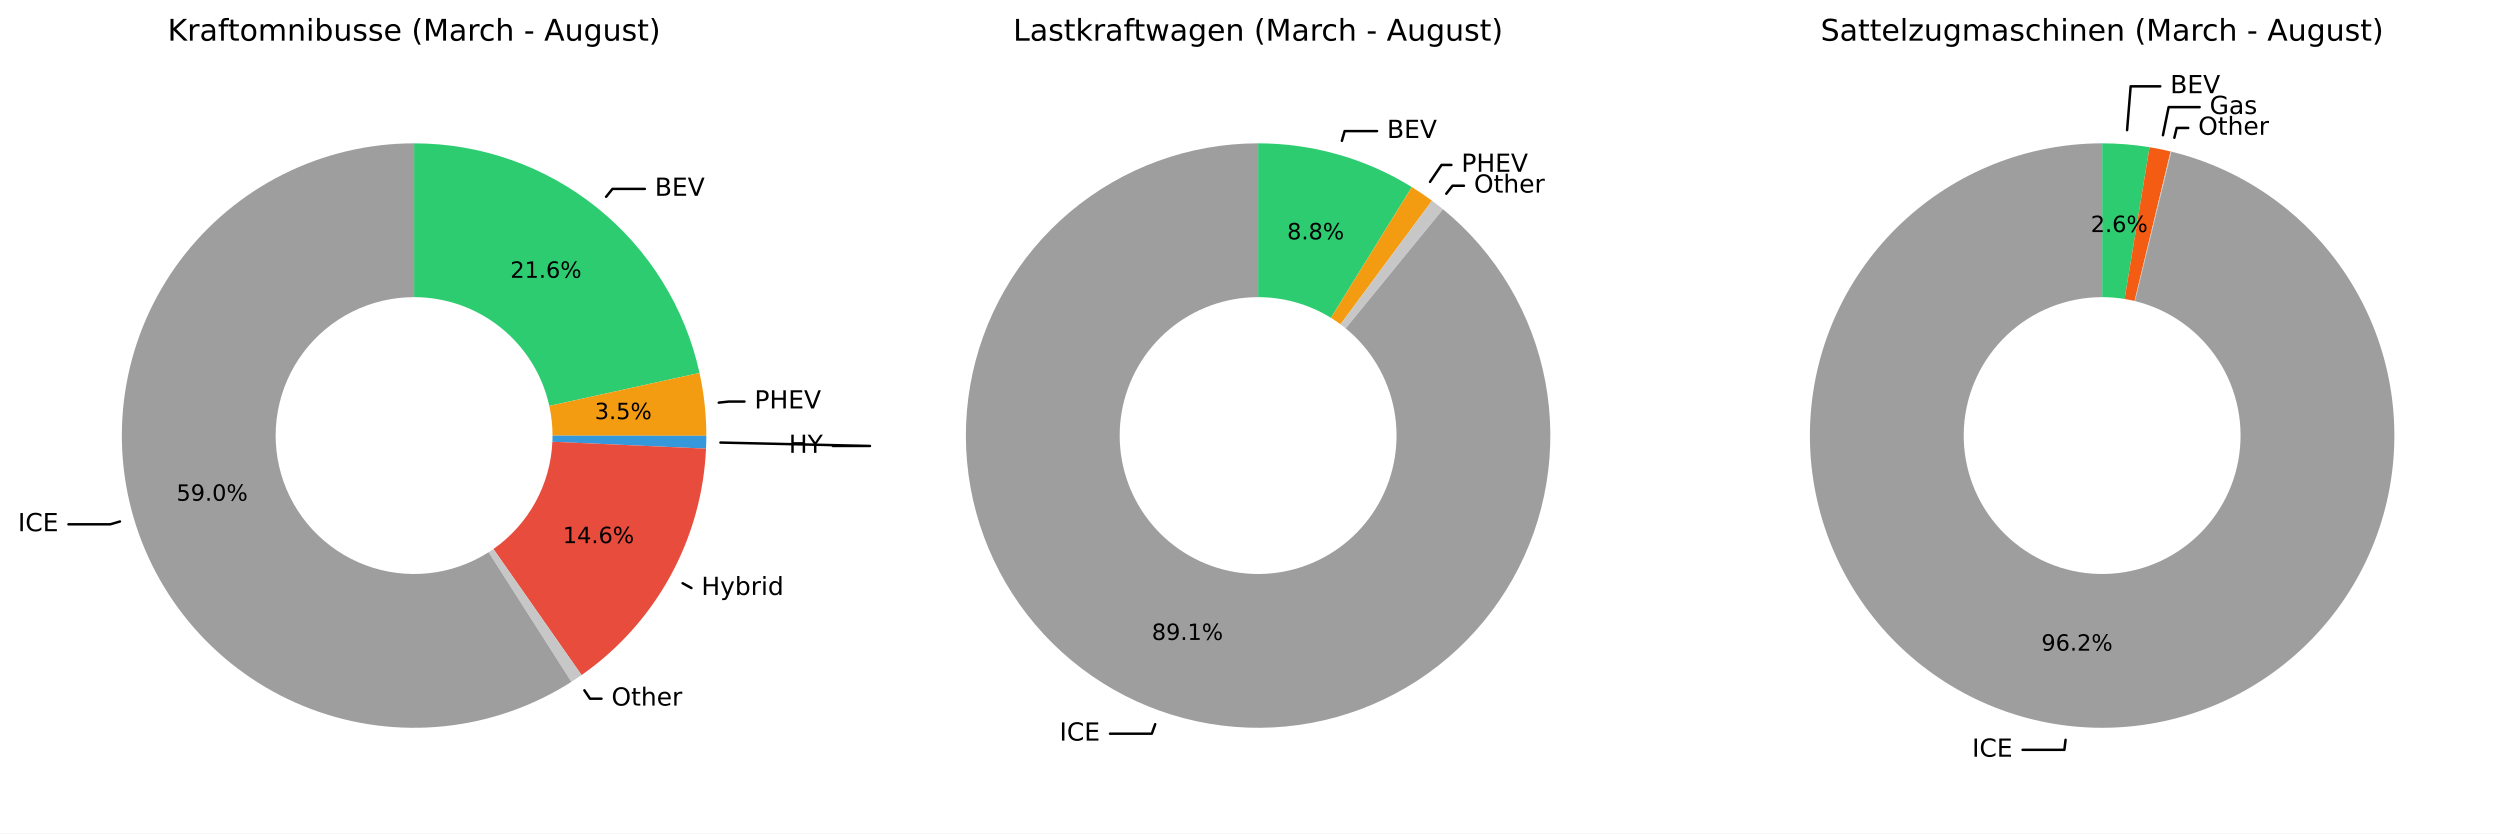
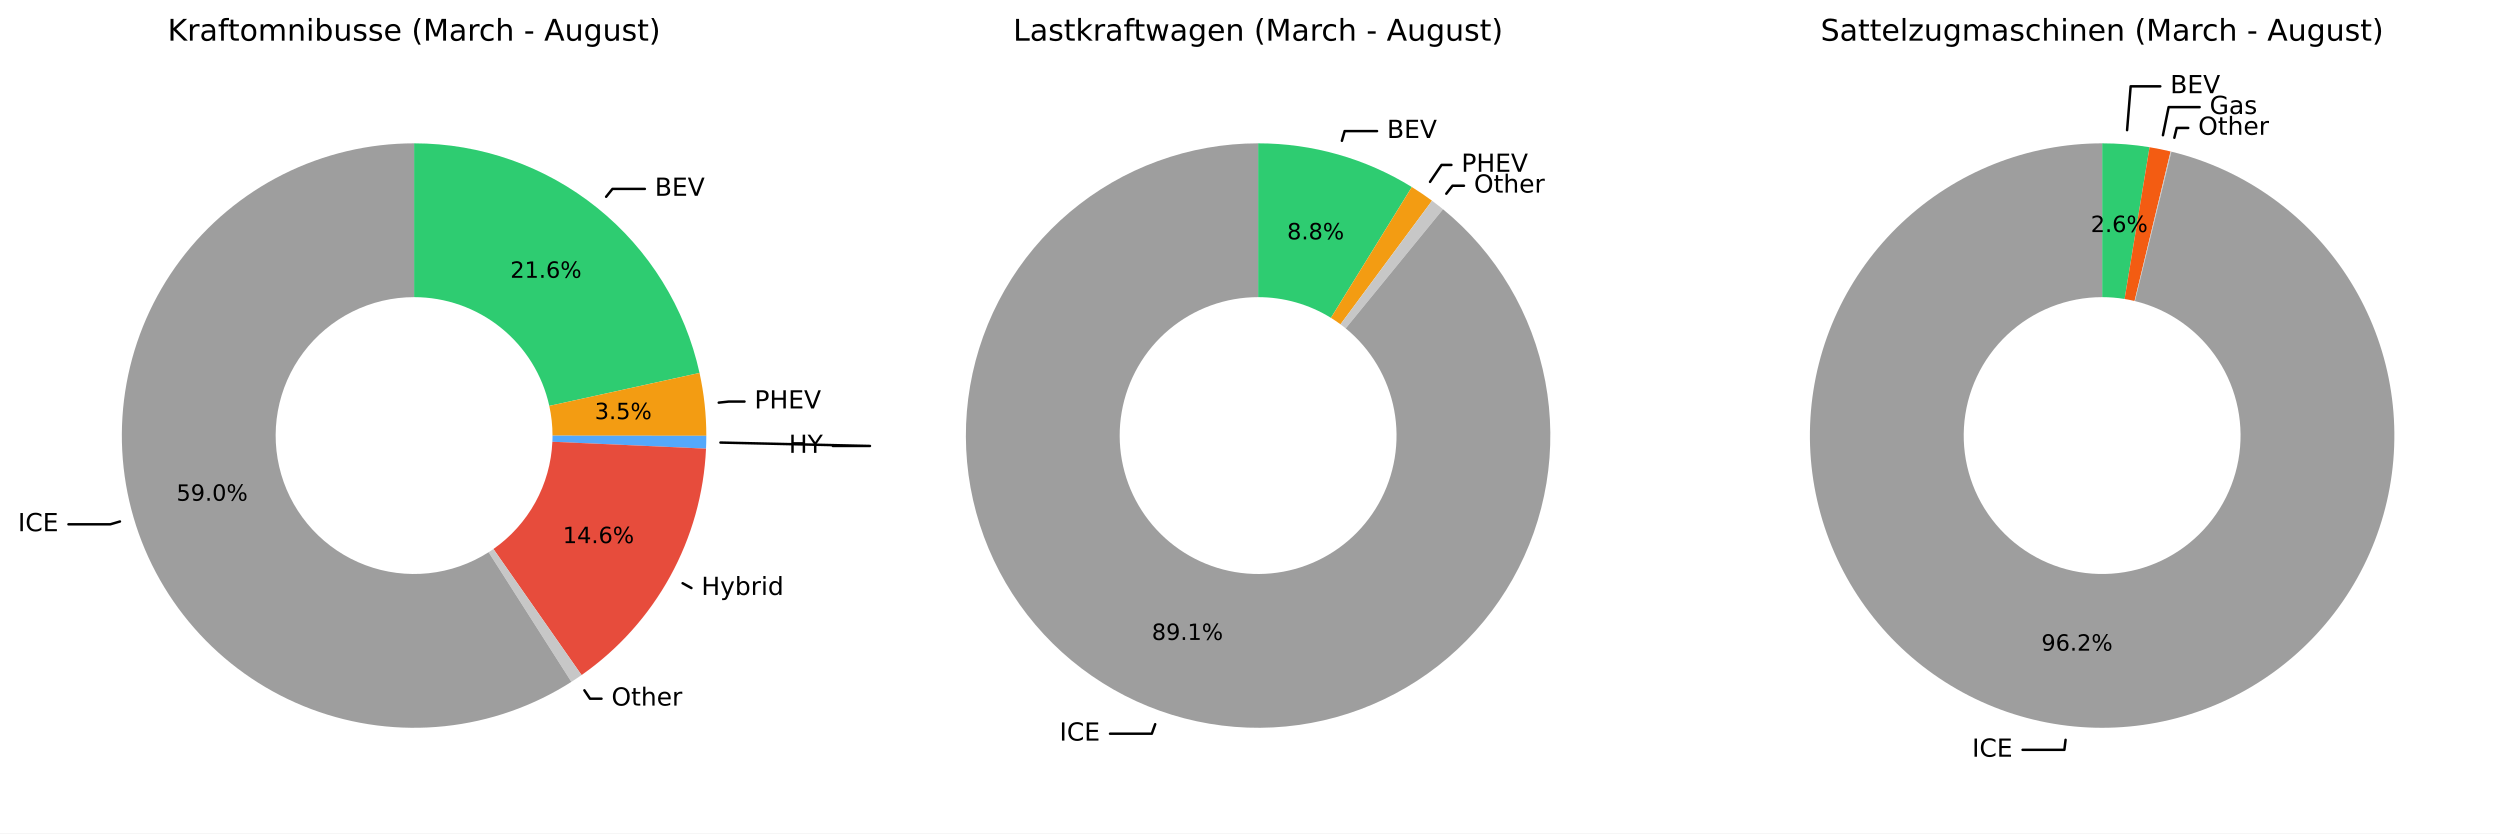
<svg xmlns="http://www.w3.org/2000/svg" xmlns:xlink="http://www.w3.org/1999/xlink" width="1002.399pt" height="334.171pt" viewBox="0 0 1002.399 334.171" version="1.1">
  <defs>
    <style type="text/css">*{stroke-linejoin: round; stroke-linecap: butt}</style>
  </defs>
  <g id="figure_1">
    <g id="patch_1">
      <path d="M 0 334.171  L 1002.399 334.171  L 1002.399 0  L 0 0  z " style="fill: #ffffff" />
    </g>
    <g id="axes_1">
      <g id="patch_2">
        <path d="M 258.554 75.745  L 245.573 75.745  L 243.037 78.898  " style="fill: none; stroke: #000000; stroke-linecap: round" />
      </g>
      <g id="text_1">
        <g transform="translate(262.5552 78.50484) scale(0.1 -0.1)">
          <defs>
            <path id="DejaVuSans-42" d="M 1259 2228  L 1259 519  L 2272 519  Q 2781 519 3026 730  Q 3272 941 3272 1375  Q 3272 1813 3026 2020  Q 2781 2228 2272 2228  L 1259 2228  z M 1259 4147  L 1259 2741  L 2194 2741  Q 2656 2741 2882 2914  Q 3109 3088 3109 3444  Q 3109 3797 2882 3972  Q 2656 4147 2194 4147  L 1259 4147  z M 628 4666  L 2241 4666  Q 2963 4666 3353 4366  Q 3744 4066 3744 3513  Q 3744 3084 3544 2831  Q 3344 2578 2956 2516  Q 3422 2416 3680 2098  Q 3938 1781 3938 1306  Q 3938 681 3513 340  Q 3088 0 2303 0  L 628 0  L 628 4666  z " transform="scale(0.015625)" />
            <path id="DejaVuSans-45" d="M 628 4666  L 3578 4666  L 3578 4134  L 1259 4134  L 1259 2753  L 3481 2753  L 3481 2222  L 1259 2222  L 1259 531  L 3634 531  L 3634 0  L 628 0  L 628 4666  z " transform="scale(0.015625)" />
            <path id="DejaVuSans-56" d="M 1831 0  L 50 4666  L 709 4666  L 2188 738  L 3669 4666  L 4325 4666  L 2547 0  L 1831 0  z " transform="scale(0.015625)" />
          </defs>
          <use xlink:href="#DejaVuSans-42" />
          <use xlink:href="#DejaVuSans-45" transform="translate(68.60352 0)" />
          <use xlink:href="#DejaVuSans-56" transform="translate(131.7871 0)" />
        </g>
      </g>
      <g id="patch_3">
        <path d="M 298.51 161.011  L 292.213 161.011  L 288.191 161.446  " style="fill: none; stroke: #000000; stroke-linecap: round" />
      </g>
      <g id="text_2">
        <g transform="translate(302.5064 163.7706) scale(0.1 -0.1)">
          <defs>
            <path id="DejaVuSans-50" d="M 1259 4147  L 1259 2394  L 2053 2394  Q 2494 2394 2734 2622  Q 2975 2850 2975 3272  Q 2975 3691 2734 3919  Q 2494 4147 2053 4147  L 1259 4147  z M 628 4666  L 2053 4666  Q 2838 4666 3239 4311  Q 3641 3956 3641 3272  Q 3641 2581 3239 2228  Q 2838 1875 2053 1875  L 1259 1875  L 1259 0  L 628 0  L 628 4666  z " transform="scale(0.015625)" />
            <path id="DejaVuSans-48" d="M 628 4666  L 1259 4666  L 1259 2753  L 3553 2753  L 3553 4666  L 4184 4666  L 4184 0  L 3553 0  L 3553 2222  L 1259 2222  L 1259 0  L 628 0  L 628 4666  z " transform="scale(0.015625)" />
          </defs>
          <use xlink:href="#DejaVuSans-50" />
          <use xlink:href="#DejaVuSans-48" transform="translate(60.30273 0)" />
          <use xlink:href="#DejaVuSans-45" transform="translate(135.498 0)" />
          <use xlink:href="#DejaVuSans-56" transform="translate(198.6816 0)" />
        </g>
      </g>
      <g id="patch_4">
        <path d="M 333.918 178.816  L 348.811 178.816  L 288.872 177.448  " style="fill: none; stroke: #000000; stroke-linecap: round" />
      </g>
      <g id="text_3">
        <g transform="translate(316.289 181.5755) scale(0.1 -0.1)">
          <defs>
            <path id="DejaVuSans-59" d="M -13 4666  L 666 4666  L 1959 2747  L 3244 4666  L 3922 4666  L 2272 2222  L 2272 0  L 1638 0  L 1638 2222  L -13 4666  z " transform="scale(0.015625)" />
          </defs>
          <use xlink:href="#DejaVuSans-48" />
          <use xlink:href="#DejaVuSans-59" transform="translate(75.19531 0)" />
        </g>
      </g>
      <g id="patch_5">
        <path d="M 277.224 235.777  L 273.705 233.842  " style="fill: none; stroke: #000000; stroke-linecap: round" />
      </g>
      <g id="text_4">
        <g transform="translate(281.2251 238.5493) scale(0.1 -0.1)">
          <defs>
            <path id="DejaVuSans-79" d="M 2059 -325  Q 1816 -950 1584 -1140  Q 1353 -1331 966 -1331  L 506 -1331  L 506 -850  L 844 -850  Q 1081 -850 1212 -737  Q 1344 -625 1503 -206  L 1606 56  L 191 3500  L 800 3500  L 1894 763  L 2988 3500  L 3597 3500  L 2059 -325  z " transform="scale(0.015625)" />
            <path id="DejaVuSans-62" d="M 3116 1747  Q 3116 2381 2855 2742  Q 2594 3103 2138 3103  Q 1681 3103 1420 2742  Q 1159 2381 1159 1747  Q 1159 1113 1420 752  Q 1681 391 2138 391  Q 2594 391 2855 752  Q 3116 1113 3116 1747  z M 1159 2969  Q 1341 3281 1617 3432  Q 1894 3584 2278 3584  Q 2916 3584 3314 3078  Q 3713 2572 3713 1747  Q 3713 922 3314 415  Q 2916 -91 2278 -91  Q 1894 -91 1617 61  Q 1341 213 1159 525  L 1159 0  L 581 0  L 581 4863  L 1159 4863  L 1159 2969  z " transform="scale(0.015625)" />
            <path id="DejaVuSans-72" d="M 2631 2963  Q 2534 3019 2420 3045  Q 2306 3072 2169 3072  Q 1681 3072 1420 2755  Q 1159 2438 1159 1844  L 1159 0  L 581 0  L 581 3500  L 1159 3500  L 1159 2956  Q 1341 3275 1631 3429  Q 1922 3584 2338 3584  Q 2397 3584 2469 3576  Q 2541 3569 2628 3553  L 2631 2963  z " transform="scale(0.015625)" />
            <path id="DejaVuSans-69" d="M 603 3500  L 1178 3500  L 1178 0  L 603 0  L 603 3500  z M 603 4863  L 1178 4863  L 1178 4134  L 603 4134  L 603 4863  z " transform="scale(0.015625)" />
            <path id="DejaVuSans-64" d="M 2906 2969  L 2906 4863  L 3481 4863  L 3481 0  L 2906 0  L 2906 525  Q 2725 213 2448 61  Q 2172 -91 1784 -91  Q 1150 -91 751 415  Q 353 922 353 1747  Q 353 2572 751 3078  Q 1150 3584 1784 3584  Q 2172 3584 2448 3432  Q 2725 3281 2906 2969  z M 947 1747  Q 947 1113 1208 752  Q 1469 391 1925 391  Q 2381 391 2643 752  Q 2906 1113 2906 1747  Q 2906 2381 2643 2742  Q 2381 3103 1925 3103  Q 1469 3103 1208 2742  Q 947 2381 947 1747  z " transform="scale(0.015625)" />
          </defs>
          <use xlink:href="#DejaVuSans-48" />
          <use xlink:href="#DejaVuSans-79" transform="translate(75.19531 0)" />
          <use xlink:href="#DejaVuSans-62" transform="translate(134.375 0)" />
          <use xlink:href="#DejaVuSans-72" transform="translate(197.8516 0)" />
          <use xlink:href="#DejaVuSans-69" transform="translate(238.9648 0)" />
          <use xlink:href="#DejaVuSans-64" transform="translate(266.748 0)" />
        </g>
      </g>
      <g id="patch_6">
        <path d="M 241.173 280.154  L 236.57 280.154  L 234.322 276.791  " style="fill: none; stroke: #000000; stroke-linecap: round" />
      </g>
      <g id="text_5">
        <g transform="translate(245.179 282.9134) scale(0.1 -0.1)">
          <defs>
            <path id="DejaVuSans-4f" d="M 2522 4238  Q 1834 4238 1429 3725  Q 1025 3213 1025 2328  Q 1025 1447 1429 934  Q 1834 422 2522 422  Q 3209 422 3611 934  Q 4013 1447 4013 2328  Q 4013 3213 3611 3725  Q 3209 4238 2522 4238  z M 2522 4750  Q 3503 4750 4090 4092  Q 4678 3434 4678 2328  Q 4678 1225 4090 567  Q 3503 -91 2522 -91  Q 1538 -91 948 565  Q 359 1222 359 2328  Q 359 3434 948 4092  Q 1538 4750 2522 4750  z " transform="scale(0.015625)" />
            <path id="DejaVuSans-74" d="M 1172 4494  L 1172 3500  L 2356 3500  L 2356 3053  L 1172 3053  L 1172 1153  Q 1172 725 1289 603  Q 1406 481 1766 481  L 2356 481  L 2356 0  L 1766 0  Q 1100 0 847 248  Q 594 497 594 1153  L 594 3053  L 172 3053  L 172 3500  L 594 3500  L 594 4494  L 1172 4494  z " transform="scale(0.015625)" />
            <path id="DejaVuSans-68" d="M 3513 2113  L 3513 0  L 2938 0  L 2938 2094  Q 2938 2591 2744 2837  Q 2550 3084 2163 3084  Q 1697 3084 1428 2787  Q 1159 2491 1159 1978  L 1159 0  L 581 0  L 581 4863  L 1159 4863  L 1159 2956  Q 1366 3272 1645 3428  Q 1925 3584 2291 3584  Q 2894 3584 3203 3211  Q 3513 2838 3513 2113  z " transform="scale(0.015625)" />
            <path id="DejaVuSans-65" d="M 3597 1894  L 3597 1613  L 953 1613  Q 991 1019 1311 708  Q 1631 397 2203 397  Q 2534 397 2845 478  Q 3156 559 3463 722  L 3463 178  Q 3153 47 2828 -22  Q 2503 -91 2169 -91  Q 1331 -91 842 396  Q 353 884 353 1716  Q 353 2575 817 3079  Q 1281 3584 2069 3584  Q 2775 3584 3186 3129  Q 3597 2675 3597 1894  z M 3022 2063  Q 3016 2534 2758 2815  Q 2500 3097 2075 3097  Q 1594 3097 1305 2825  Q 1016 2553 972 2059  L 3022 2063  z " transform="scale(0.015625)" />
          </defs>
          <use xlink:href="#DejaVuSans-4f" />
          <use xlink:href="#DejaVuSans-74" transform="translate(78.71094 0)" />
          <use xlink:href="#DejaVuSans-68" transform="translate(117.9199 0)" />
          <use xlink:href="#DejaVuSans-65" transform="translate(181.2988 0)" />
          <use xlink:href="#DejaVuSans-72" transform="translate(242.8223 0)" />
        </g>
      </g>
      <g id="patch_7">
        <path d="M 27.453 210.231  L 44.202 210.231  L 48.086 209.097  " style="fill: none; stroke: #000000; stroke-linecap: round" />
      </g>
      <g id="text_6">
        <g transform="translate(7.2 212.9903) scale(0.1 -0.1)">
          <defs>
            <path id="DejaVuSans-49" d="M 628 4666  L 1259 4666  L 1259 0  L 628 0  L 628 4666  z " transform="scale(0.015625)" />
            <path id="DejaVuSans-43" d="M 4122 4306  L 4122 3641  Q 3803 3938 3442 4084  Q 3081 4231 2675 4231  Q 1875 4231 1450 3742  Q 1025 3253 1025 2328  Q 1025 1406 1450 917  Q 1875 428 2675 428  Q 3081 428 3442 575  Q 3803 722 4122 1019  L 4122 359  Q 3791 134 3420 21  Q 3050 -91 2638 -91  Q 1578 -91 968 557  Q 359 1206 359 2328  Q 359 3453 968 4101  Q 1578 4750 2638 4750  Q 3056 4750 3426 4639  Q 3797 4528 4122 4306  z " transform="scale(0.015625)" />
          </defs>
          <use xlink:href="#DejaVuSans-49" />
          <use xlink:href="#DejaVuSans-43" transform="translate(29.49219 0)" />
          <use xlink:href="#DejaVuSans-45" transform="translate(99.31641 0)" />
        </g>
      </g>
      <g id="patch_8">
        <path d="M 280.479 149.521  C 274.752 123.435 260.277 100.076 239.466 83.338  C 218.656 66.601 192.736 57.47 166.03 57.47  L 166.03 119.141  C 178.68 119.141 190.958 123.466 200.815 131.394  C 210.673 139.323 217.53 150.388 220.242 162.744  z " style="fill: #2ecc71" />
      </g>
      <g id="patch_9">
        <path d="M 283.204 174.743  C 283.207 170.506 282.981 166.271 282.526 162.058  C 282.071 157.845 281.387 153.66 280.479 149.521  L 220.242 162.744  C 220.673 164.704 220.996 166.687 221.212 168.683  C 221.428 170.678 221.535 172.684 221.533 174.691  z " style="fill: #f39c12" />
      </g>
      <g id="patch_10">
-         <path d="M 283.086 179.892  C 283.125 179.034 283.154 178.176 283.173 177.318  C 283.193 176.46 283.203 175.602 283.204 174.743  L 221.533 174.691  C 221.533 175.098 221.528 175.505 221.519 175.911  C 221.509 176.318 221.496 176.724 221.477 177.13  z " style="fill: #3498db" />
+         <path d="M 283.086 179.892  C 283.125 179.034 283.154 178.176 283.173 177.318  C 283.193 176.46 283.203 175.602 283.204 174.743  L 221.533 174.691  C 221.533 175.098 221.528 175.505 221.519 175.911  C 221.509 176.318 221.496 176.724 221.477 177.13  z " style="fill: #54a8fb" />
      </g>
      <g id="patch_11">
        <path d="M 233.179 270.67  C 247.898 260.377 260.056 246.835 268.709 231.096  C 277.362 215.356 282.282 197.835 283.086 179.892  L 221.477 177.13  C 221.096 185.63 218.766 193.929 214.667 201.385  C 210.568 208.84 204.809 215.254 197.837 220.13  z " style="fill: #e74c3c" />
      </g>
      <g id="patch_12">
        <path d="M 229.102 273.395  C 229.791 272.955 230.475 272.508 231.155 272.054  C 231.834 271.599 232.509 271.138 233.179 270.67  L 197.837 220.13  C 197.52 220.352 197.2 220.571 196.878 220.786  C 196.556 221.001 196.232 221.213 195.906 221.421  z " style="fill: #c7c7c7" />
      </g>
      <g id="patch_13">
        <path d="M 166.03 57.47  C 147.836 57.47 129.889 61.708 113.617 69.846  C 97.345 77.984 83.189 89.802 72.276 104.359  C 61.363 118.916 53.988 135.817 50.739 153.719  C 47.49 171.62 48.454 190.035 53.556 207.499  C 58.657 224.963 67.756 241.001 80.131 254.339  C 92.505 267.677 107.817 277.951 124.851 284.345  C 141.884 290.739 160.175 293.078 178.269 291.178  C 196.364 289.277 213.769 283.189 229.102 273.395  L 195.906 221.421  C 188.643 226.06 180.398 228.944 171.827 229.845  C 163.256 230.745 154.592 229.637 146.524 226.608  C 138.455 223.579 131.202 218.712 125.341 212.395  C 119.479 206.077 115.169 198.48 112.752 190.207  C 110.336 181.935 109.879 173.212 111.418 164.732  C 112.957 156.253 116.45 148.247 121.62 141.351  C 126.789 134.456 133.495 128.858 141.203 125.003  C 148.91 121.148 157.411 119.141 166.03 119.141  z " style="fill: #9e9e9e" />
      </g>
      <g id="matplotlib.axis_1" />
      <g id="matplotlib.axis_2" />
      <g id="text_7">
        <g transform="translate(204.6088 111.3875) scale(0.09 -0.09)">
          <defs>
            <path id="DejaVuSans-32" d="M 1228 531  L 3431 531  L 3431 0  L 469 0  L 469 531  Q 828 903 1448 1529  Q 2069 2156 2228 2338  Q 2531 2678 2651 2914  Q 2772 3150 2772 3378  Q 2772 3750 2511 3984  Q 2250 4219 1831 4219  Q 1534 4219 1204 4116  Q 875 4013 500 3803  L 500 4441  Q 881 4594 1212 4672  Q 1544 4750 1819 4750  Q 2544 4750 2975 4387  Q 3406 4025 3406 3419  Q 3406 3131 3298 2873  Q 3191 2616 2906 2266  Q 2828 2175 2409 1742  Q 1991 1309 1228 531  z " transform="scale(0.015625)" />
            <path id="DejaVuSans-31" d="M 794 531  L 1825 531  L 1825 4091  L 703 3866  L 703 4441  L 1819 4666  L 2450 4666  L 2450 531  L 3481 531  L 3481 0  L 794 0  L 794 531  z " transform="scale(0.015625)" />
            <path id="DejaVuSans-2e" d="M 684 794  L 1344 794  L 1344 0  L 684 0  L 684 794  z " transform="scale(0.015625)" />
            <path id="DejaVuSans-36" d="M 2113 2584  Q 1688 2584 1439 2293  Q 1191 2003 1191 1497  Q 1191 994 1439 701  Q 1688 409 2113 409  Q 2538 409 2786 701  Q 3034 994 3034 1497  Q 3034 2003 2786 2293  Q 2538 2584 2113 2584  z M 3366 4563  L 3366 3988  Q 3128 4100 2886 4159  Q 2644 4219 2406 4219  Q 1781 4219 1451 3797  Q 1122 3375 1075 2522  Q 1259 2794 1537 2939  Q 1816 3084 2150 3084  Q 2853 3084 3261 2657  Q 3669 2231 3669 1497  Q 3669 778 3244 343  Q 2819 -91 2113 -91  Q 1303 -91 875 529  Q 447 1150 447 2328  Q 447 3434 972 4092  Q 1497 4750 2381 4750  Q 2619 4750 2861 4703  Q 3103 4656 3366 4563  z " transform="scale(0.015625)" />
            <path id="DejaVuSans-25" d="M 4653 2053  Q 4381 2053 4226 1822  Q 4072 1591 4072 1178  Q 4072 772 4226 539  Q 4381 306 4653 306  Q 4919 306 5073 539  Q 5228 772 5228 1178  Q 5228 1588 5073 1820  Q 4919 2053 4653 2053  z M 4653 2450  Q 5147 2450 5437 2106  Q 5728 1763 5728 1178  Q 5728 594 5436 251  Q 5144 -91 4653 -91  Q 4153 -91 3862 251  Q 3572 594 3572 1178  Q 3572 1766 3864 2108  Q 4156 2450 4653 2450  z M 1428 4353  Q 1159 4353 1004 4120  Q 850 3888 850 3481  Q 850 3069 1003 2837  Q 1156 2606 1428 2606  Q 1700 2606 1854 2837  Q 2009 3069 2009 3481  Q 2009 3884 1853 4118  Q 1697 4353 1428 4353  z M 4250 4750  L 4750 4750  L 1831 -91  L 1331 -91  L 4250 4750  z M 1428 4750  Q 1922 4750 2215 4408  Q 2509 4066 2509 3481  Q 2509 2891 2217 2550  Q 1925 2209 1428 2209  Q 931 2209 642 2551  Q 353 2894 353 3481  Q 353 4063 643 4406  Q 934 4750 1428 4750  z " transform="scale(0.015625)" />
          </defs>
          <use xlink:href="#DejaVuSans-32" />
          <use xlink:href="#DejaVuSans-31" transform="translate(63.62305 0)" />
          <use xlink:href="#DejaVuSans-2e" transform="translate(127.2461 0)" />
          <use xlink:href="#DejaVuSans-36" transform="translate(159.0332 0)" />
          <use xlink:href="#DejaVuSans-25" transform="translate(222.6562 0)" />
        </g>
      </g>
      <g id="text_8">
        <g transform="translate(238.4747 168.0656) scale(0.09 -0.09)">
          <defs>
            <path id="DejaVuSans-33" d="M 2597 2516  Q 3050 2419 3304 2112  Q 3559 1806 3559 1356  Q 3559 666 3084 287  Q 2609 -91 1734 -91  Q 1441 -91 1130 -33  Q 819 25 488 141  L 488 750  Q 750 597 1062 519  Q 1375 441 1716 441  Q 2309 441 2620 675  Q 2931 909 2931 1356  Q 2931 1769 2642 2001  Q 2353 2234 1838 2234  L 1294 2234  L 1294 2753  L 1863 2753  Q 2328 2753 2575 2939  Q 2822 3125 2822 3475  Q 2822 3834 2567 4026  Q 2313 4219 1838 4219  Q 1578 4219 1281 4162  Q 984 4106 628 3988  L 628 4550  Q 988 4650 1302 4700  Q 1616 4750 1894 4750  Q 2613 4750 3031 4423  Q 3450 4097 3450 3541  Q 3450 3153 3228 2886  Q 3006 2619 2597 2516  z " transform="scale(0.015625)" />
            <path id="DejaVuSans-35" d="M 691 4666  L 3169 4666  L 3169 4134  L 1269 4134  L 1269 2991  Q 1406 3038 1543 3061  Q 1681 3084 1819 3084  Q 2600 3084 3056 2656  Q 3513 2228 3513 1497  Q 3513 744 3044 326  Q 2575 -91 1722 -91  Q 1428 -91 1123 -41  Q 819 9 494 109  L 494 744  Q 775 591 1075 516  Q 1375 441 1709 441  Q 2250 441 2565 725  Q 2881 1009 2881 1497  Q 2881 1984 2565 2268  Q 2250 2553 1709 2553  Q 1456 2553 1204 2497  Q 953 2441 691 2322  L 691 4666  z " transform="scale(0.015625)" />
          </defs>
          <use xlink:href="#DejaVuSans-33" />
          <use xlink:href="#DejaVuSans-2e" transform="translate(63.62305 0)" />
          <use xlink:href="#DejaVuSans-35" transform="translate(95.41016 0)" />
          <use xlink:href="#DejaVuSans-25" transform="translate(159.0332 0)" />
        </g>
      </g>
      <g id="text_9">
        <g transform="translate(225.6636 217.7728) scale(0.09 -0.09)">
          <defs>
            <path id="DejaVuSans-34" d="M 2419 4116  L 825 1625  L 2419 1625  L 2419 4116  z M 2253 4666  L 3047 4666  L 3047 1625  L 3713 1625  L 3713 1100  L 3047 1100  L 3047 0  L 2419 0  L 2419 1100  L 313 1100  L 313 1709  L 2253 4666  z " transform="scale(0.015625)" />
          </defs>
          <use xlink:href="#DejaVuSans-31" />
          <use xlink:href="#DejaVuSans-34" transform="translate(63.62305 0)" />
          <use xlink:href="#DejaVuSans-2e" transform="translate(127.2461 0)" />
          <use xlink:href="#DejaVuSans-36" transform="translate(159.0332 0)" />
          <use xlink:href="#DejaVuSans-25" transform="translate(222.6562 0)" />
        </g>
      </g>
      <g id="text_10">
        <g transform="translate(70.753 200.7831) scale(0.09 -0.09)">
          <defs>
            <path id="DejaVuSans-39" d="M 703 97  L 703 672  Q 941 559 1184 500  Q 1428 441 1663 441  Q 2288 441 2617 861  Q 2947 1281 2994 2138  Q 2813 1869 2534 1725  Q 2256 1581 1919 1581  Q 1219 1581 811 2004  Q 403 2428 403 3163  Q 403 3881 828 4315  Q 1253 4750 1959 4750  Q 2769 4750 3195 4129  Q 3622 3509 3622 2328  Q 3622 1225 3098 567  Q 2575 -91 1691 -91  Q 1453 -91 1209 -44  Q 966 3 703 97  z M 1959 2075  Q 2384 2075 2632 2365  Q 2881 2656 2881 3163  Q 2881 3666 2632 3958  Q 2384 4250 1959 4250  Q 1534 4250 1286 3958  Q 1038 3666 1038 3163  Q 1038 2656 1286 2365  Q 1534 2075 1959 2075  z " transform="scale(0.015625)" />
            <path id="DejaVuSans-30" d="M 2034 4250  Q 1547 4250 1301 3770  Q 1056 3291 1056 2328  Q 1056 1369 1301 889  Q 1547 409 2034 409  Q 2525 409 2770 889  Q 3016 1369 3016 2328  Q 3016 3291 2770 3770  Q 2525 4250 2034 4250  z M 2034 4750  Q 2819 4750 3233 4129  Q 3647 3509 3647 2328  Q 3647 1150 3233 529  Q 2819 -91 2034 -91  Q 1250 -91 836 529  Q 422 1150 422 2328  Q 422 3509 836 4129  Q 1250 4750 2034 4750  z " transform="scale(0.015625)" />
          </defs>
          <use xlink:href="#DejaVuSans-35" />
          <use xlink:href="#DejaVuSans-39" transform="translate(63.62305 0)" />
          <use xlink:href="#DejaVuSans-2e" transform="translate(127.2461 0)" />
          <use xlink:href="#DejaVuSans-30" transform="translate(159.0332 0)" />
          <use xlink:href="#DejaVuSans-25" transform="translate(222.6562 0)" />
        </g>
      </g>
      <g id="text_11">
        <g transform="translate(67.2021 16.31812) scale(0.12 -0.12)">
          <defs>
            <path id="DejaVuSans-4b" d="M 628 4666  L 1259 4666  L 1259 2694  L 3353 4666  L 4166 4666  L 1850 2491  L 4331 0  L 3500 0  L 1259 2247  L 1259 0  L 628 0  L 628 4666  z " transform="scale(0.015625)" />
            <path id="DejaVuSans-61" d="M 2194 1759  Q 1497 1759 1228 1600  Q 959 1441 959 1056  Q 959 750 1161 570  Q 1363 391 1709 391  Q 2188 391 2477 730  Q 2766 1069 2766 1631  L 2766 1759  L 2194 1759  z M 3341 1997  L 3341 0  L 2766 0  L 2766 531  Q 2569 213 2275 61  Q 1981 -91 1556 -91  Q 1019 -91 701 211  Q 384 513 384 1019  Q 384 1609 779 1909  Q 1175 2209 1959 2209  L 2766 2209  L 2766 2266  Q 2766 2663 2505 2880  Q 2244 3097 1772 3097  Q 1472 3097 1187 3025  Q 903 2953 641 2809  L 641 3341  Q 956 3463 1253 3523  Q 1550 3584 1831 3584  Q 2591 3584 2966 3190  Q 3341 2797 3341 1997  z " transform="scale(0.015625)" />
            <path id="DejaVuSans-66" d="M 2375 4863  L 2375 4384  L 1825 4384  Q 1516 4384 1395 4259  Q 1275 4134 1275 3809  L 1275 3500  L 2222 3500  L 2222 3053  L 1275 3053  L 1275 0  L 697 0  L 697 3053  L 147 3053  L 147 3500  L 697 3500  L 697 3744  Q 697 4328 969 4595  Q 1241 4863 1831 4863  L 2375 4863  z " transform="scale(0.015625)" />
            <path id="DejaVuSans-6f" d="M 1959 3097  Q 1497 3097 1228 2736  Q 959 2375 959 1747  Q 959 1119 1226 758  Q 1494 397 1959 397  Q 2419 397 2687 759  Q 2956 1122 2956 1747  Q 2956 2369 2687 2733  Q 2419 3097 1959 3097  z M 1959 3584  Q 2709 3584 3137 3096  Q 3566 2609 3566 1747  Q 3566 888 3137 398  Q 2709 -91 1959 -91  Q 1206 -91 779 398  Q 353 888 353 1747  Q 353 2609 779 3096  Q 1206 3584 1959 3584  z " transform="scale(0.015625)" />
            <path id="DejaVuSans-6d" d="M 3328 2828  Q 3544 3216 3844 3400  Q 4144 3584 4550 3584  Q 5097 3584 5394 3201  Q 5691 2819 5691 2113  L 5691 0  L 5113 0  L 5113 2094  Q 5113 2597 4934 2840  Q 4756 3084 4391 3084  Q 3944 3084 3684 2787  Q 3425 2491 3425 1978  L 3425 0  L 2847 0  L 2847 2094  Q 2847 2600 2669 2842  Q 2491 3084 2119 3084  Q 1678 3084 1418 2786  Q 1159 2488 1159 1978  L 1159 0  L 581 0  L 581 3500  L 1159 3500  L 1159 2956  Q 1356 3278 1631 3431  Q 1906 3584 2284 3584  Q 2666 3584 2933 3390  Q 3200 3197 3328 2828  z " transform="scale(0.015625)" />
            <path id="DejaVuSans-6e" d="M 3513 2113  L 3513 0  L 2938 0  L 2938 2094  Q 2938 2591 2744 2837  Q 2550 3084 2163 3084  Q 1697 3084 1428 2787  Q 1159 2491 1159 1978  L 1159 0  L 581 0  L 581 3500  L 1159 3500  L 1159 2956  Q 1366 3272 1645 3428  Q 1925 3584 2291 3584  Q 2894 3584 3203 3211  Q 3513 2838 3513 2113  z " transform="scale(0.015625)" />
            <path id="DejaVuSans-75" d="M 544 1381  L 544 3500  L 1119 3500  L 1119 1403  Q 1119 906 1312 657  Q 1506 409 1894 409  Q 2359 409 2629 706  Q 2900 1003 2900 1516  L 2900 3500  L 3475 3500  L 3475 0  L 2900 0  L 2900 538  Q 2691 219 2414 64  Q 2138 -91 1772 -91  Q 1169 -91 856 284  Q 544 659 544 1381  z M 1991 3584  L 1991 3584  z " transform="scale(0.015625)" />
            <path id="DejaVuSans-73" d="M 2834 3397  L 2834 2853  Q 2591 2978 2328 3040  Q 2066 3103 1784 3103  Q 1356 3103 1142 2972  Q 928 2841 928 2578  Q 928 2378 1081 2264  Q 1234 2150 1697 2047  L 1894 2003  Q 2506 1872 2764 1633  Q 3022 1394 3022 966  Q 3022 478 2636 193  Q 2250 -91 1575 -91  Q 1294 -91 989 -36  Q 684 19 347 128  L 347 722  Q 666 556 975 473  Q 1284 391 1588 391  Q 1994 391 2212 530  Q 2431 669 2431 922  Q 2431 1156 2273 1281  Q 2116 1406 1581 1522  L 1381 1569  Q 847 1681 609 1914  Q 372 2147 372 2553  Q 372 3047 722 3315  Q 1072 3584 1716 3584  Q 2034 3584 2315 3537  Q 2597 3491 2834 3397  z " transform="scale(0.015625)" />
            <path id="DejaVuSans-20" transform="scale(0.015625)" />
            <path id="DejaVuSans-28" d="M 1984 4856  Q 1566 4138 1362 3434  Q 1159 2731 1159 2009  Q 1159 1288 1364 580  Q 1569 -128 1984 -844  L 1484 -844  Q 1016 -109 783 600  Q 550 1309 550 2009  Q 550 2706 781 3412  Q 1013 4119 1484 4856  L 1984 4856  z " transform="scale(0.015625)" />
            <path id="DejaVuSans-4d" d="M 628 4666  L 1569 4666  L 2759 1491  L 3956 4666  L 4897 4666  L 4897 0  L 4281 0  L 4281 4097  L 3078 897  L 2444 897  L 1241 4097  L 1241 0  L 628 0  L 628 4666  z " transform="scale(0.015625)" />
            <path id="DejaVuSans-63" d="M 3122 3366  L 3122 2828  Q 2878 2963 2633 3030  Q 2388 3097 2138 3097  Q 1578 3097 1268 2742  Q 959 2388 959 1747  Q 959 1106 1268 751  Q 1578 397 2138 397  Q 2388 397 2633 464  Q 2878 531 3122 666  L 3122 134  Q 2881 22 2623 -34  Q 2366 -91 2075 -91  Q 1284 -91 818 406  Q 353 903 353 1747  Q 353 2603 823 3093  Q 1294 3584 2113 3584  Q 2378 3584 2631 3529  Q 2884 3475 3122 3366  z " transform="scale(0.015625)" />
            <path id="DejaVuSans-2d" d="M 313 2009  L 1997 2009  L 1997 1497  L 313 1497  L 313 2009  z " transform="scale(0.015625)" />
            <path id="DejaVuSans-41" d="M 2188 4044  L 1331 1722  L 3047 1722  L 2188 4044  z M 1831 4666  L 2547 4666  L 4325 0  L 3669 0  L 3244 1197  L 1141 1197  L 716 0  L 50 0  L 1831 4666  z " transform="scale(0.015625)" />
            <path id="DejaVuSans-67" d="M 2906 1791  Q 2906 2416 2648 2759  Q 2391 3103 1925 3103  Q 1463 3103 1205 2759  Q 947 2416 947 1791  Q 947 1169 1205 825  Q 1463 481 1925 481  Q 2391 481 2648 825  Q 2906 1169 2906 1791  z M 3481 434  Q 3481 -459 3084 -895  Q 2688 -1331 1869 -1331  Q 1566 -1331 1297 -1286  Q 1028 -1241 775 -1147  L 775 -588  Q 1028 -725 1275 -790  Q 1522 -856 1778 -856  Q 2344 -856 2625 -561  Q 2906 -266 2906 331  L 2906 616  Q 2728 306 2450 153  Q 2172 0 1784 0  Q 1141 0 747 490  Q 353 981 353 1791  Q 353 2603 747 3093  Q 1141 3584 1784 3584  Q 2172 3584 2450 3431  Q 2728 3278 2906 2969  L 2906 3500  L 3481 3500  L 3481 434  z " transform="scale(0.015625)" />
            <path id="DejaVuSans-29" d="M 513 4856  L 1013 4856  Q 1481 4119 1714 3412  Q 1947 2706 1947 2009  Q 1947 1309 1714 600  Q 1481 -109 1013 -844  L 513 -844  Q 928 -128 1133 580  Q 1338 1288 1338 2009  Q 1338 2731 1133 3434  Q 928 4138 513 4856  z " transform="scale(0.015625)" />
          </defs>
          <use xlink:href="#DejaVuSans-4b" />
          <use xlink:href="#DejaVuSans-72" transform="translate(65.57617 0)" />
          <use xlink:href="#DejaVuSans-61" transform="translate(106.6895 0)" />
          <use xlink:href="#DejaVuSans-66" transform="translate(167.9688 0)" />
          <use xlink:href="#DejaVuSans-74" transform="translate(201.4238 0)" />
          <use xlink:href="#DejaVuSans-6f" transform="translate(240.6328 0)" />
          <use xlink:href="#DejaVuSans-6d" transform="translate(301.8145 0)" />
          <use xlink:href="#DejaVuSans-6e" transform="translate(399.2266 0)" />
          <use xlink:href="#DejaVuSans-69" transform="translate(462.6055 0)" />
          <use xlink:href="#DejaVuSans-62" transform="translate(490.3887 0)" />
          <use xlink:href="#DejaVuSans-75" transform="translate(553.8652 0)" />
          <use xlink:href="#DejaVuSans-73" transform="translate(617.2441 0)" />
          <use xlink:href="#DejaVuSans-73" transform="translate(669.3438 0)" />
          <use xlink:href="#DejaVuSans-65" transform="translate(721.4434 0)" />
          <use xlink:href="#DejaVuSans-20" transform="translate(782.9668 0)" />
          <use xlink:href="#DejaVuSans-28" transform="translate(814.7539 0)" />
          <use xlink:href="#DejaVuSans-4d" transform="translate(853.7676 0)" />
          <use xlink:href="#DejaVuSans-61" transform="translate(940.0469 0)" />
          <use xlink:href="#DejaVuSans-72" transform="translate(1001.326 0)" />
          <use xlink:href="#DejaVuSans-63" transform="translate(1040.189 0)" />
          <use xlink:href="#DejaVuSans-68" transform="translate(1095.17 0)" />
          <use xlink:href="#DejaVuSans-20" transform="translate(1158.549 0)" />
          <use xlink:href="#DejaVuSans-2d" transform="translate(1190.336 0)" />
          <use xlink:href="#DejaVuSans-20" transform="translate(1226.42 0)" />
          <use xlink:href="#DejaVuSans-41" transform="translate(1258.207 0)" />
          <use xlink:href="#DejaVuSans-75" transform="translate(1326.615 0)" />
          <use xlink:href="#DejaVuSans-67" transform="translate(1389.994 0)" />
          <use xlink:href="#DejaVuSans-75" transform="translate(1453.471 0)" />
          <use xlink:href="#DejaVuSans-73" transform="translate(1516.85 0)" />
          <use xlink:href="#DejaVuSans-74" transform="translate(1568.949 0)" />
          <use xlink:href="#DejaVuSans-29" transform="translate(1608.158 0)" />
        </g>
      </g>
    </g>
    <g id="axes_2">
      <g id="patch_14">
        <path d="M 552.133 52.562  L 539.152 52.562  L 538.046 56.454  " style="fill: none; stroke: #000000; stroke-linecap: round" />
      </g>
      <g id="text_12">
        <g transform="translate(556.1341 55.32183) scale(0.1 -0.1)">
          <use xlink:href="#DejaVuSans-42" />
          <use xlink:href="#DejaVuSans-45" transform="translate(68.60352 0)" />
          <use xlink:href="#DejaVuSans-56" transform="translate(131.7871 0)" />
        </g>
      </g>
      <g id="patch_15">
        <path d="M 581.953 66.131  L 577.997 66.131  L 573.388 72.93  " style="fill: none; stroke: #000000; stroke-linecap: round" />
      </g>
      <g id="text_13">
        <g transform="translate(585.9499 68.89006) scale(0.1 -0.1)">
          <use xlink:href="#DejaVuSans-50" />
          <use xlink:href="#DejaVuSans-48" transform="translate(60.30273 0)" />
          <use xlink:href="#DejaVuSans-45" transform="translate(135.498 0)" />
          <use xlink:href="#DejaVuSans-56" transform="translate(198.6816 0)" />
        </g>
      </g>
      <g id="patch_16">
        <path d="M 586.99 74.474  L 582.387 74.474  L 579.902 77.667  " style="fill: none; stroke: #000000; stroke-linecap: round" />
      </g>
      <g id="text_14">
        <g transform="translate(590.9953 77.23295) scale(0.1 -0.1)">
          <use xlink:href="#DejaVuSans-4f" />
          <use xlink:href="#DejaVuSans-74" transform="translate(78.71094 0)" />
          <use xlink:href="#DejaVuSans-68" transform="translate(117.9199 0)" />
          <use xlink:href="#DejaVuSans-65" transform="translate(181.2988 0)" />
          <use xlink:href="#DejaVuSans-72" transform="translate(242.8223 0)" />
        </g>
      </g>
      <g id="patch_17">
        <path d="M 445.078 294.191  L 461.827 294.191  L 463.185 290.38  " style="fill: none; stroke: #000000; stroke-linecap: round" />
      </g>
      <g id="text_15">
        <g transform="translate(424.8241 296.9506) scale(0.1 -0.1)">
          <use xlink:href="#DejaVuSans-49" />
          <use xlink:href="#DejaVuSans-43" transform="translate(29.49219 0)" />
          <use xlink:href="#DejaVuSans-45" transform="translate(99.31641 0)" />
        </g>
      </g>
      <g id="patch_18">
        <path d="M 566.083 74.989  C 556.869 69.291 546.909 64.897 536.488 61.935  C 526.067 58.973 515.285 57.47 504.451 57.47  L 504.451 119.141  C 509.583 119.141 514.69 119.853 519.626 121.256  C 524.563 122.659 529.281 124.74 533.645 127.439  z " style="fill: #2ecc71" />
      </g>
      <g id="patch_19">
        <path d="M 574.182 80.478  C 572.871 79.507 571.54 78.564 570.19 77.649  C 568.84 76.734 567.471 75.847 566.083 74.989  L 533.645 127.439  C 534.302 127.846 534.951 128.266 535.591 128.699  C 536.23 129.133 536.861 129.58 537.482 130.039  z " style="fill: #f39c12" />
      </g>
      <g id="patch_20">
        <path d="M 578.583 83.902  C 577.864 83.314 577.137 82.735 576.403 82.164  C 575.67 81.593 574.929 81.031 574.182 80.478  L 537.482 130.039  C 537.835 130.301 538.186 130.568 538.534 130.838  C 538.881 131.108 539.225 131.383 539.566 131.661  z " style="fill: #c7c7c7" />
      </g>
      <g id="patch_21">
        <path d="M 504.451 57.47  C 490.75 57.47 477.155 59.873 464.285 64.57  C 451.414 69.266 439.466 76.184 428.985 85.008  C 418.505 93.832 409.652 104.426 402.831 116.308  C 396.01 128.19 391.325 141.176 388.991 154.677  C 386.656 168.177 386.707 181.983 389.141 195.465  C 391.576 208.948 396.356 221.9 403.265 233.731  C 410.174 245.562 419.104 256.09 429.65 264.837  C 440.196 273.583 452.194 280.412 465.099 285.013  C 478.004 289.614 491.616 291.917 505.317 291.816  C 519.017 291.714 532.594 289.211 545.429 284.42  C 558.265 279.628 570.161 272.623 580.577 263.721  C 590.992 254.82 599.766 244.161 606.499 232.229  C 613.232 220.297 617.821 207.276 620.056 193.759  C 622.29 180.242 622.137 166.437 619.603 152.973  C 617.069 139.508 612.193 126.592 605.198 114.812  C 598.202 103.032 589.194 92.57 578.583 83.902  L 539.566 131.661  C 544.592 135.767 548.859 140.723 552.173 146.303  C 555.487 151.883 557.796 158.001 558.997 164.379  C 560.197 170.757 560.27 177.296 559.211 183.699  C 558.152 190.102 555.979 196.27 552.789 201.922  C 549.6 207.574 545.444 212.623 540.51 216.839  C 535.577 221.055 529.942 224.374 523.862 226.643  C 517.782 228.913 511.351 230.099 504.861 230.147  C 498.371 230.195 491.923 229.104 485.81 226.924  C 479.698 224.745 474.014 221.51 469.019 217.367  C 464.023 213.224 459.793 208.237 456.521 202.633  C 453.248 197.029 450.984 190.894 449.831 184.507  C 448.677 178.121 448.653 171.581 449.759 165.186  C 450.865 158.791 453.084 152.64 456.315 147.011  C 459.546 141.383 463.739 136.365 468.704 132.185  C 473.669 128.005 479.328 124.729 485.425 122.504  C 491.521 120.279 497.961 119.141 504.451 119.141  z " style="fill: #9e9e9e" />
      </g>
      <g id="matplotlib.axis_3" />
      <g id="matplotlib.axis_4" />
      <g id="text_16">
        <g transform="translate(516.0854 95.97724) scale(0.09 -0.09)">
          <defs>
            <path id="DejaVuSans-38" d="M 2034 2216  Q 1584 2216 1326 1975  Q 1069 1734 1069 1313  Q 1069 891 1326 650  Q 1584 409 2034 409  Q 2484 409 2743 651  Q 3003 894 3003 1313  Q 3003 1734 2745 1975  Q 2488 2216 2034 2216  z M 1403 2484  Q 997 2584 770 2862  Q 544 3141 544 3541  Q 544 4100 942 4425  Q 1341 4750 2034 4750  Q 2731 4750 3128 4425  Q 3525 4100 3525 3541  Q 3525 3141 3298 2862  Q 3072 2584 2669 2484  Q 3125 2378 3379 2068  Q 3634 1759 3634 1313  Q 3634 634 3220 271  Q 2806 -91 2034 -91  Q 1263 -91 848 271  Q 434 634 434 1313  Q 434 1759 690 2068  Q 947 2378 1403 2484  z M 1172 3481  Q 1172 3119 1398 2916  Q 1625 2713 2034 2713  Q 2441 2713 2670 2916  Q 2900 3119 2900 3481  Q 2900 3844 2670 4047  Q 2441 4250 2034 4250  Q 1625 4250 1398 4047  Q 1172 3844 1172 3481  z " transform="scale(0.015625)" />
          </defs>
          <use xlink:href="#DejaVuSans-38" />
          <use xlink:href="#DejaVuSans-2e" transform="translate(63.62305 0)" />
          <use xlink:href="#DejaVuSans-38" transform="translate(95.41016 0)" />
          <use xlink:href="#DejaVuSans-25" transform="translate(159.0332 0)" />
        </g>
      </g>
      <g id="text_17">
        <g transform="translate(461.8222 256.5935) scale(0.09 -0.09)">
          <use xlink:href="#DejaVuSans-38" />
          <use xlink:href="#DejaVuSans-39" transform="translate(63.62305 0)" />
          <use xlink:href="#DejaVuSans-2e" transform="translate(127.2461 0)" />
          <use xlink:href="#DejaVuSans-31" transform="translate(159.0332 0)" />
          <use xlink:href="#DejaVuSans-25" transform="translate(222.6562 0)" />
        </g>
      </g>
      <g id="text_18">
        <g transform="translate(406.2384 16.31814) scale(0.12 -0.12)">
          <defs>
            <path id="DejaVuSans-4c" d="M 628 4666  L 1259 4666  L 1259 531  L 3531 531  L 3531 0  L 628 0  L 628 4666  z " transform="scale(0.015625)" />
            <path id="DejaVuSans-6b" d="M 581 4863  L 1159 4863  L 1159 1991  L 2875 3500  L 3609 3500  L 1753 1863  L 3688 0  L 2938 0  L 1159 1709  L 1159 0  L 581 0  L 581 4863  z " transform="scale(0.015625)" />
            <path id="DejaVuSans-77" d="M 269 3500  L 844 3500  L 1563 769  L 2278 3500  L 2956 3500  L 3675 769  L 4391 3500  L 4966 3500  L 4050 0  L 3372 0  L 2619 2869  L 1863 0  L 1184 0  L 269 3500  z " transform="scale(0.015625)" />
          </defs>
          <use xlink:href="#DejaVuSans-4c" />
          <use xlink:href="#DejaVuSans-61" transform="translate(55.71289 0)" />
          <use xlink:href="#DejaVuSans-73" transform="translate(116.9922 0)" />
          <use xlink:href="#DejaVuSans-74" transform="translate(169.0918 0)" />
          <use xlink:href="#DejaVuSans-6b" transform="translate(208.3008 0)" />
          <use xlink:href="#DejaVuSans-72" transform="translate(266.2109 0)" />
          <use xlink:href="#DejaVuSans-61" transform="translate(307.3242 0)" />
          <use xlink:href="#DejaVuSans-66" transform="translate(368.6035 0)" />
          <use xlink:href="#DejaVuSans-74" transform="translate(402.0586 0)" />
          <use xlink:href="#DejaVuSans-77" transform="translate(441.2676 0)" />
          <use xlink:href="#DejaVuSans-61" transform="translate(523.0547 0)" />
          <use xlink:href="#DejaVuSans-67" transform="translate(584.334 0)" />
          <use xlink:href="#DejaVuSans-65" transform="translate(647.8105 0)" />
          <use xlink:href="#DejaVuSans-6e" transform="translate(709.334 0)" />
          <use xlink:href="#DejaVuSans-20" transform="translate(772.7129 0)" />
          <use xlink:href="#DejaVuSans-28" transform="translate(804.5 0)" />
          <use xlink:href="#DejaVuSans-4d" transform="translate(843.5137 0)" />
          <use xlink:href="#DejaVuSans-61" transform="translate(929.793 0)" />
          <use xlink:href="#DejaVuSans-72" transform="translate(991.0723 0)" />
          <use xlink:href="#DejaVuSans-63" transform="translate(1029.936 0)" />
          <use xlink:href="#DejaVuSans-68" transform="translate(1084.916 0)" />
          <use xlink:href="#DejaVuSans-20" transform="translate(1148.295 0)" />
          <use xlink:href="#DejaVuSans-2d" transform="translate(1180.082 0)" />
          <use xlink:href="#DejaVuSans-20" transform="translate(1216.166 0)" />
          <use xlink:href="#DejaVuSans-41" transform="translate(1247.953 0)" />
          <use xlink:href="#DejaVuSans-75" transform="translate(1316.361 0)" />
          <use xlink:href="#DejaVuSans-67" transform="translate(1379.74 0)" />
          <use xlink:href="#DejaVuSans-75" transform="translate(1443.217 0)" />
          <use xlink:href="#DejaVuSans-73" transform="translate(1506.596 0)" />
          <use xlink:href="#DejaVuSans-74" transform="translate(1558.695 0)" />
          <use xlink:href="#DejaVuSans-29" transform="translate(1597.904 0)" />
        </g>
      </g>
    </g>
    <g id="axes_3">
      <g id="patch_22">
        <path d="M 866.182 34.614  L 854.308 34.614  L 852.874 52.18  " style="fill: none; stroke: #000000; stroke-linecap: round" />
      </g>
      <g id="text_19">
        <g transform="translate(870.185 37.37365) scale(0.1 -0.1)">
          <use xlink:href="#DejaVuSans-42" />
          <use xlink:href="#DejaVuSans-45" transform="translate(68.60352 0)" />
          <use xlink:href="#DejaVuSans-56" transform="translate(131.7871 0)" />
        </g>
      </g>
      <g id="patch_23">
        <path d="M 881.971 42.957  L 869.529 42.957  L 867.251 54.215  " style="fill: none; stroke: #000000; stroke-linecap: round" />
      </g>
      <g id="text_20">
        <g transform="translate(885.9697 45.71654) scale(0.1 -0.1)">
          <defs>
            <path id="DejaVuSans-47" d="M 3809 666  L 3809 1919  L 2778 1919  L 2778 2438  L 4434 2438  L 4434 434  Q 4069 175 3628 42  Q 3188 -91 2688 -91  Q 1594 -91 976 548  Q 359 1188 359 2328  Q 359 3472 976 4111  Q 1594 4750 2688 4750  Q 3144 4750 3555 4637  Q 3966 4525 4313 4306  L 4313 3634  Q 3963 3931 3569 4081  Q 3175 4231 2741 4231  Q 1884 4231 1454 3753  Q 1025 3275 1025 2328  Q 1025 1384 1454 906  Q 1884 428 2741 428  Q 3075 428 3337 486  Q 3600 544 3809 666  z " transform="scale(0.015625)" />
          </defs>
          <use xlink:href="#DejaVuSans-47" />
          <use xlink:href="#DejaVuSans-61" transform="translate(77.49023 0)" />
          <use xlink:href="#DejaVuSans-73" transform="translate(138.7695 0)" />
        </g>
      </g>
      <g id="patch_24">
        <path d="M 877.381 51.3  L 872.778 51.3  L 871.824 55.232  " style="fill: none; stroke: #000000; stroke-linecap: round" />
      </g>
      <g id="text_21">
        <g transform="translate(881.3862 54.05943) scale(0.1 -0.1)">
          <use xlink:href="#DejaVuSans-4f" />
          <use xlink:href="#DejaVuSans-74" transform="translate(78.71094 0)" />
          <use xlink:href="#DejaVuSans-68" transform="translate(117.9199 0)" />
          <use xlink:href="#DejaVuSans-65" transform="translate(181.2988 0)" />
          <use xlink:href="#DejaVuSans-72" transform="translate(242.8223 0)" />
        </g>
      </g>
      <g id="patch_25">
        <path d="M 810.977 300.656  L 827.726 300.656  L 828.209 296.639  " style="fill: none; stroke: #000000; stroke-linecap: round" />
      </g>
      <g id="text_22">
        <g transform="translate(790.7237 303.4152) scale(0.1 -0.1)">
          <use xlink:href="#DejaVuSans-49" />
          <use xlink:href="#DejaVuSans-43" transform="translate(29.49219 0)" />
          <use xlink:href="#DejaVuSans-45" transform="translate(99.31641 0)" />
        </g>
      </g>
      <g id="patch_26">
        <path d="M 861.884 59.023  C 858.743 58.507 855.582 58.118 852.41 57.859  C 849.237 57.6 846.055 57.47 842.872 57.47  L 842.872 119.141  C 844.38 119.141 845.887 119.203 847.39 119.325  C 848.893 119.448 850.39 119.632 851.878 119.877  z " style="fill: #2ecc71" />
      </g>
      <g id="patch_27">
        <path d="M 870.325 60.732  C 868.929 60.395 867.527 60.085 866.12 59.8  C 864.713 59.515 863.301 59.256 861.884 59.023  L 851.878 119.877  C 852.549 119.987 853.218 120.11 853.884 120.244  C 854.551 120.379 855.215 120.527 855.876 120.686  z " style="fill: #f35c12" />
      </g>
      <g id="patch_28">
        <path d="M 870.639 60.808  C 870.586 60.795 870.534 60.782 870.482 60.77  C 870.429 60.757 870.377 60.744 870.325 60.732  L 855.876 120.686  C 855.901 120.692 855.925 120.698 855.95 120.704  C 855.975 120.71 856 120.716 856.025 120.722  z " style="fill: #c7c7c7" />
      </g>
      <g id="patch_29">
        <path d="M 842.872 57.47  C 828.074 57.47 813.41 60.274 799.655 65.731  C 785.901 71.189 773.304 79.204 762.532 89.35  C 751.76 99.496 743.007 111.591 736.737 124.995  C 730.467 138.398 726.792 152.869 725.907 167.641  C 725.023 182.412 726.944 197.218 731.57 211.274  C 736.196 225.33 743.443 238.384 752.927 249.743  C 762.411 261.102 773.962 270.562 786.967 277.622  C 799.972 284.682 814.197 289.216 828.889 290.982  C 843.581 292.747 858.475 291.714 872.783 287.937  C 887.09 284.16 900.554 277.706 912.459 268.918  C 924.365 260.13 934.499 249.165 942.324 236.606  C 950.149 224.046 955.524 210.117 958.165 195.557  C 960.806 180.997 960.665 166.067 957.75 151.559  C 954.834 137.052 949.197 123.227 941.136 110.817  C 933.076 98.407 922.737 87.636 910.667 79.075  C 898.598 70.513 885.015 64.314 870.639 60.808  L 856.025 120.722  C 862.835 122.383 869.268 125.319 874.986 129.375  C 880.703 133.43 885.6 138.532 889.418 144.411  C 893.237 150.289 895.907 156.837 897.288 163.71  C 898.669 170.582 898.736 177.654 897.485 184.55  C 896.234 191.447 893.687 198.045 889.981 203.995  C 886.274 209.944 881.474 215.138 875.834 219.3  C 870.195 223.463 863.818 226.52 857.04 228.309  C 850.263 230.099 843.208 230.588 836.248 229.752  C 829.289 228.915 822.551 226.768 816.391 223.423  C 810.23 220.079 804.759 215.598 800.267 210.217  C 795.774 204.837 792.341 198.654 790.15 191.995  C 787.959 185.337 787.049 178.324 787.468 171.327  C 787.887 164.33 789.627 157.475 792.598 151.126  C 795.568 144.777 799.714 139.048 804.816 134.242  C 809.919 129.436 815.886 125.639 822.401 123.054  C 828.916 120.469 835.863 119.141 842.872 119.141  z " style="fill: #9e9e9e" />
      </g>
      <g id="matplotlib.axis_5" />
      <g id="matplotlib.axis_6" />
      <g id="text_23">
        <g transform="translate(838.3071 93.04259) scale(0.09 -0.09)">
          <use xlink:href="#DejaVuSans-32" />
          <use xlink:href="#DejaVuSans-2e" transform="translate(63.62305 0)" />
          <use xlink:href="#DejaVuSans-36" transform="translate(95.41016 0)" />
          <use xlink:href="#DejaVuSans-25" transform="translate(159.0332 0)" />
        </g>
      </g>
      <g id="text_24">
        <g transform="translate(818.509 260.8906) scale(0.09 -0.09)">
          <use xlink:href="#DejaVuSans-39" />
          <use xlink:href="#DejaVuSans-36" transform="translate(63.62305 0)" />
          <use xlink:href="#DejaVuSans-2e" transform="translate(127.2461 0)" />
          <use xlink:href="#DejaVuSans-32" transform="translate(159.0332 0)" />
          <use xlink:href="#DejaVuSans-25" transform="translate(222.6562 0)" />
        </g>
      </g>
      <g id="text_25">
        <g transform="translate(729.9999 16.31816) scale(0.12 -0.12)">
          <defs>
            <path id="DejaVuSans-53" d="M 3425 4513  L 3425 3897  Q 3066 4069 2747 4153  Q 2428 4238 2131 4238  Q 1616 4238 1336 4038  Q 1056 3838 1056 3469  Q 1056 3159 1242 3001  Q 1428 2844 1947 2747  L 2328 2669  Q 3034 2534 3370 2195  Q 3706 1856 3706 1288  Q 3706 609 3251 259  Q 2797 -91 1919 -91  Q 1588 -91 1214 -16  Q 841 59 441 206  L 441 856  Q 825 641 1194 531  Q 1563 422 1919 422  Q 2459 422 2753 634  Q 3047 847 3047 1241  Q 3047 1584 2836 1778  Q 2625 1972 2144 2069  L 1759 2144  Q 1053 2284 737 2584  Q 422 2884 422 3419  Q 422 4038 858 4394  Q 1294 4750 2059 4750  Q 2388 4750 2728 4690  Q 3069 4631 3425 4513  z " transform="scale(0.015625)" />
            <path id="DejaVuSans-6c" d="M 603 4863  L 1178 4863  L 1178 0  L 603 0  L 603 4863  z " transform="scale(0.015625)" />
            <path id="DejaVuSans-7a" d="M 353 3500  L 3084 3500  L 3084 2975  L 922 459  L 3084 459  L 3084 0  L 275 0  L 275 525  L 2438 3041  L 353 3041  L 353 3500  z " transform="scale(0.015625)" />
          </defs>
          <use xlink:href="#DejaVuSans-53" />
          <use xlink:href="#DejaVuSans-61" transform="translate(63.47656 0)" />
          <use xlink:href="#DejaVuSans-74" transform="translate(124.7559 0)" />
          <use xlink:href="#DejaVuSans-74" transform="translate(163.9648 0)" />
          <use xlink:href="#DejaVuSans-65" transform="translate(203.1738 0)" />
          <use xlink:href="#DejaVuSans-6c" transform="translate(264.6973 0)" />
          <use xlink:href="#DejaVuSans-7a" transform="translate(292.4805 0)" />
          <use xlink:href="#DejaVuSans-75" transform="translate(344.9707 0)" />
          <use xlink:href="#DejaVuSans-67" transform="translate(408.3496 0)" />
          <use xlink:href="#DejaVuSans-6d" transform="translate(471.8262 0)" />
          <use xlink:href="#DejaVuSans-61" transform="translate(569.2383 0)" />
          <use xlink:href="#DejaVuSans-73" transform="translate(630.5176 0)" />
          <use xlink:href="#DejaVuSans-63" transform="translate(682.6172 0)" />
          <use xlink:href="#DejaVuSans-68" transform="translate(737.5977 0)" />
          <use xlink:href="#DejaVuSans-69" transform="translate(800.9766 0)" />
          <use xlink:href="#DejaVuSans-6e" transform="translate(828.7598 0)" />
          <use xlink:href="#DejaVuSans-65" transform="translate(892.1387 0)" />
          <use xlink:href="#DejaVuSans-6e" transform="translate(953.6621 0)" />
          <use xlink:href="#DejaVuSans-20" transform="translate(1017.041 0)" />
          <use xlink:href="#DejaVuSans-28" transform="translate(1048.828 0)" />
          <use xlink:href="#DejaVuSans-4d" transform="translate(1087.842 0)" />
          <use xlink:href="#DejaVuSans-61" transform="translate(1174.121 0)" />
          <use xlink:href="#DejaVuSans-72" transform="translate(1235.4 0)" />
          <use xlink:href="#DejaVuSans-63" transform="translate(1274.264 0)" />
          <use xlink:href="#DejaVuSans-68" transform="translate(1329.244 0)" />
          <use xlink:href="#DejaVuSans-20" transform="translate(1392.623 0)" />
          <use xlink:href="#DejaVuSans-2d" transform="translate(1424.41 0)" />
          <use xlink:href="#DejaVuSans-20" transform="translate(1460.494 0)" />
          <use xlink:href="#DejaVuSans-41" transform="translate(1492.281 0)" />
          <use xlink:href="#DejaVuSans-75" transform="translate(1560.689 0)" />
          <use xlink:href="#DejaVuSans-67" transform="translate(1624.068 0)" />
          <use xlink:href="#DejaVuSans-75" transform="translate(1687.545 0)" />
          <use xlink:href="#DejaVuSans-73" transform="translate(1750.924 0)" />
          <use xlink:href="#DejaVuSans-74" transform="translate(1803.023 0)" />
          <use xlink:href="#DejaVuSans-29" transform="translate(1842.232 0)" />
        </g>
      </g>
    </g>
  </g>
</svg>
